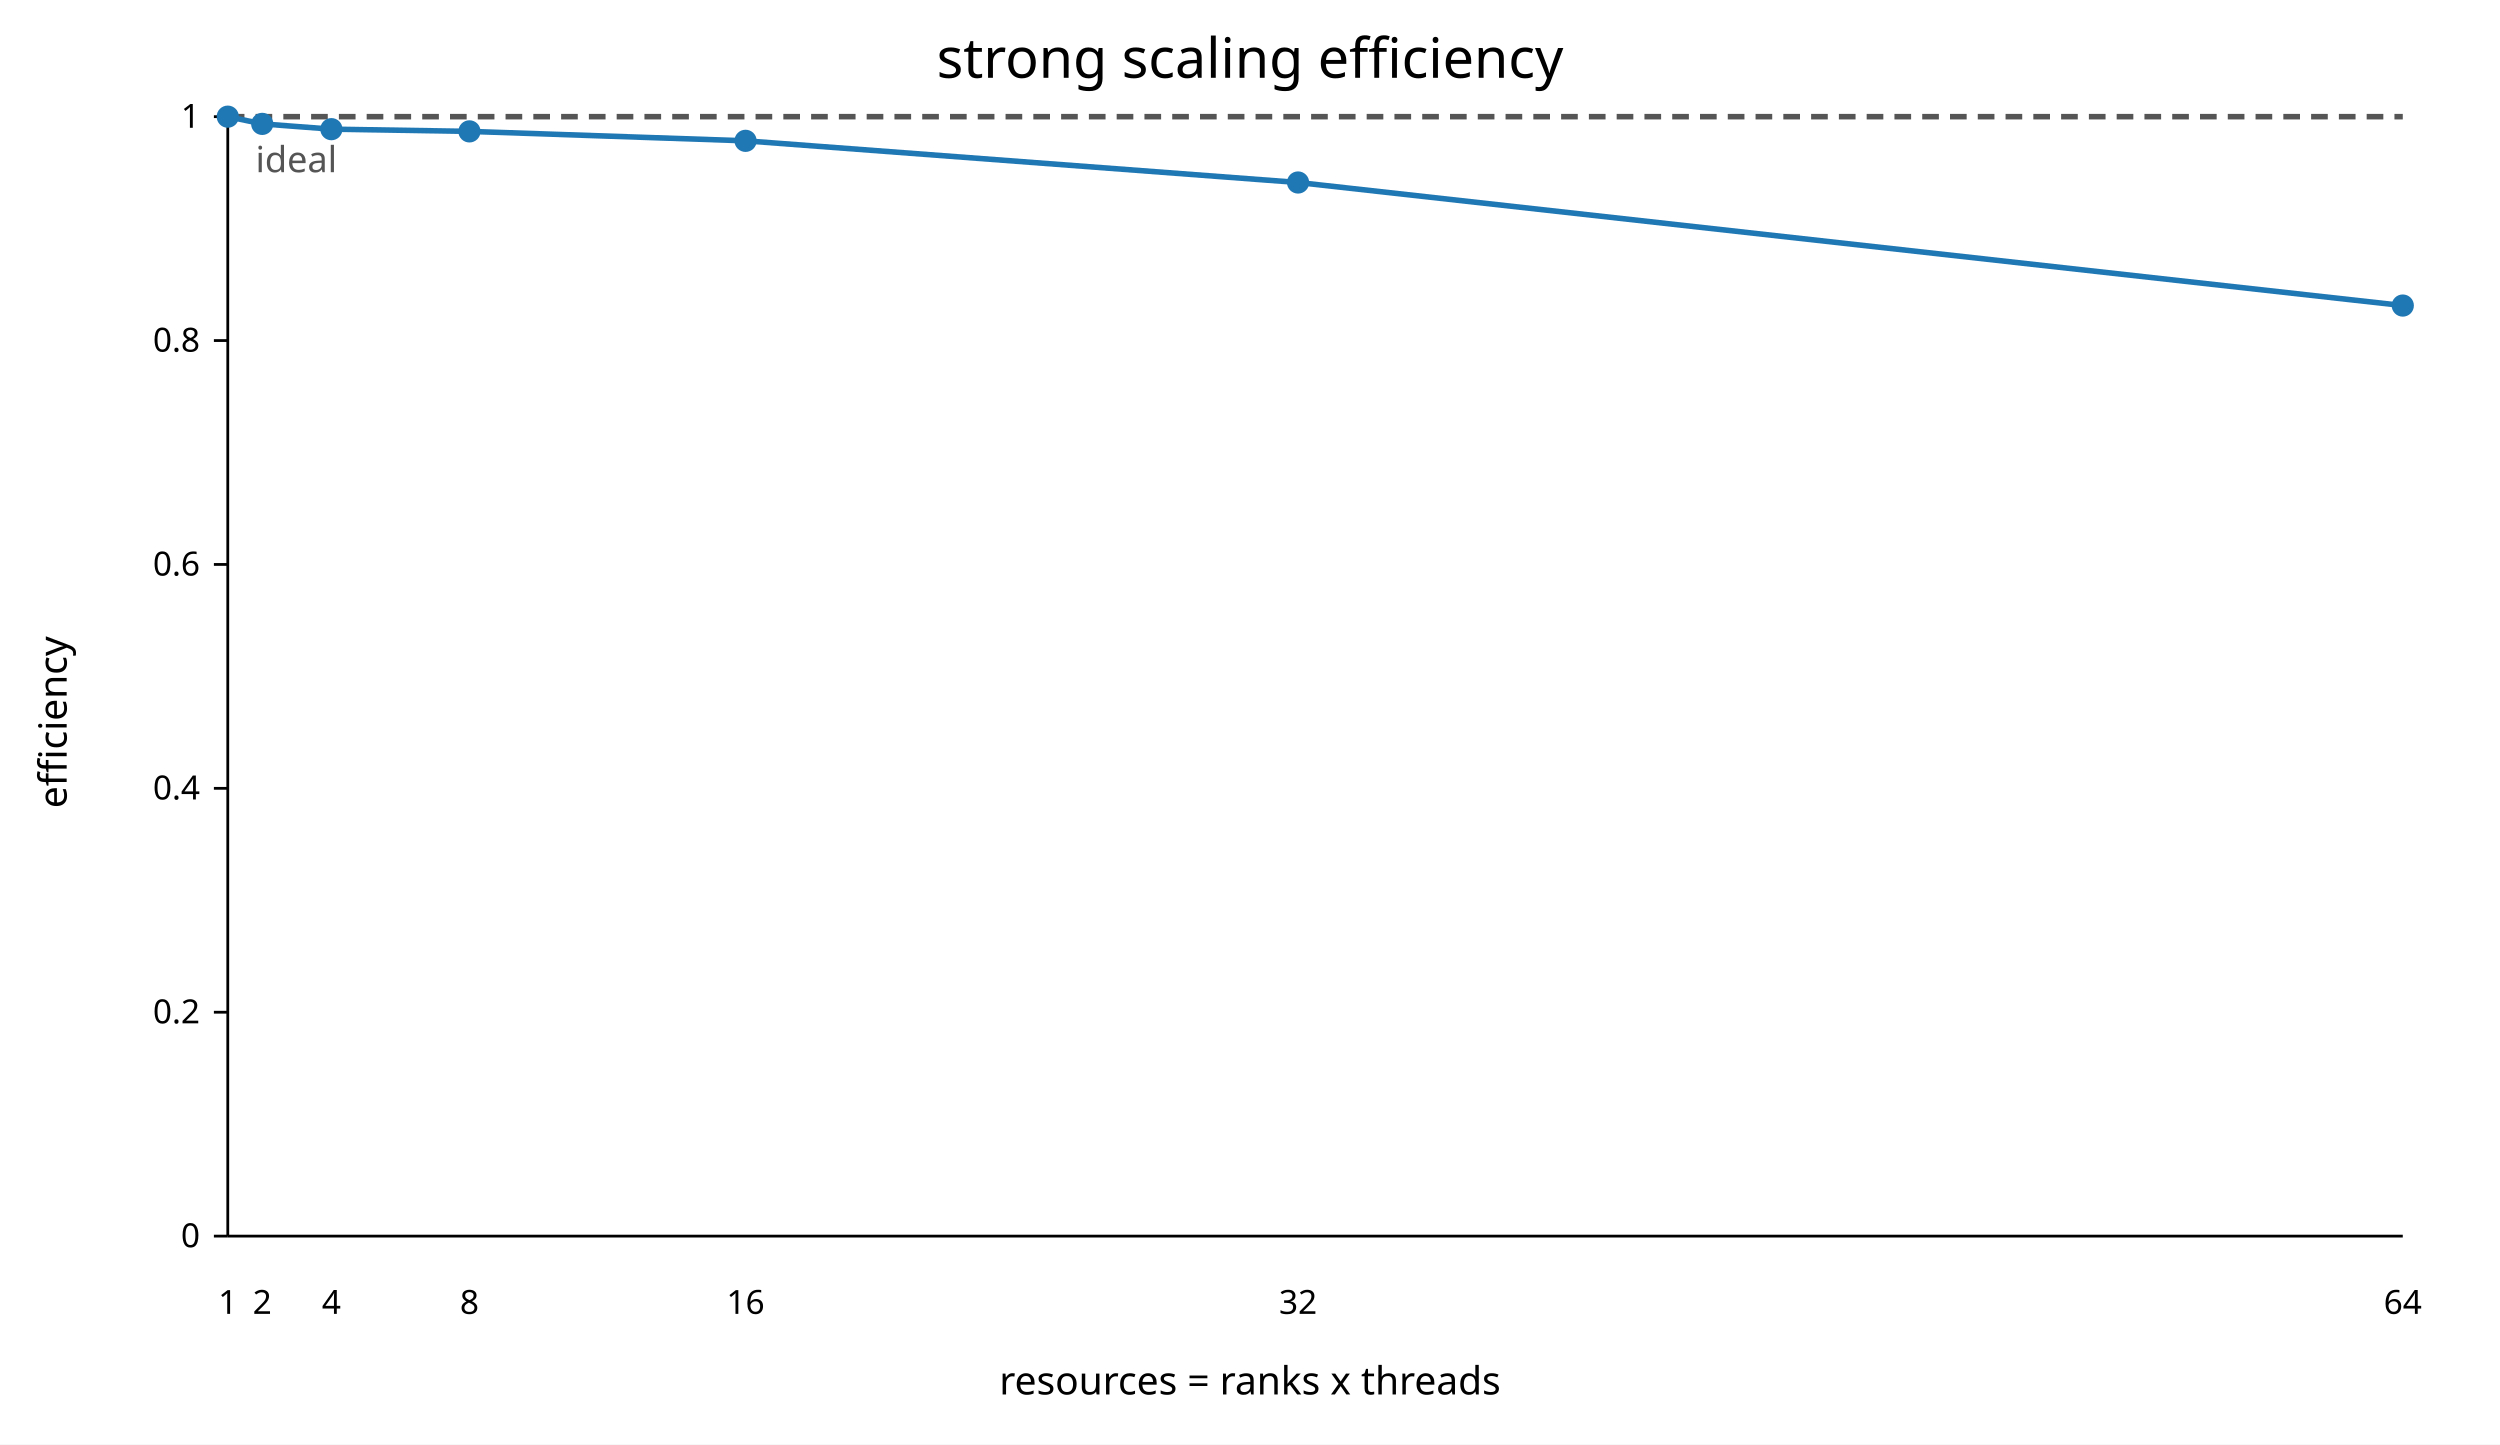
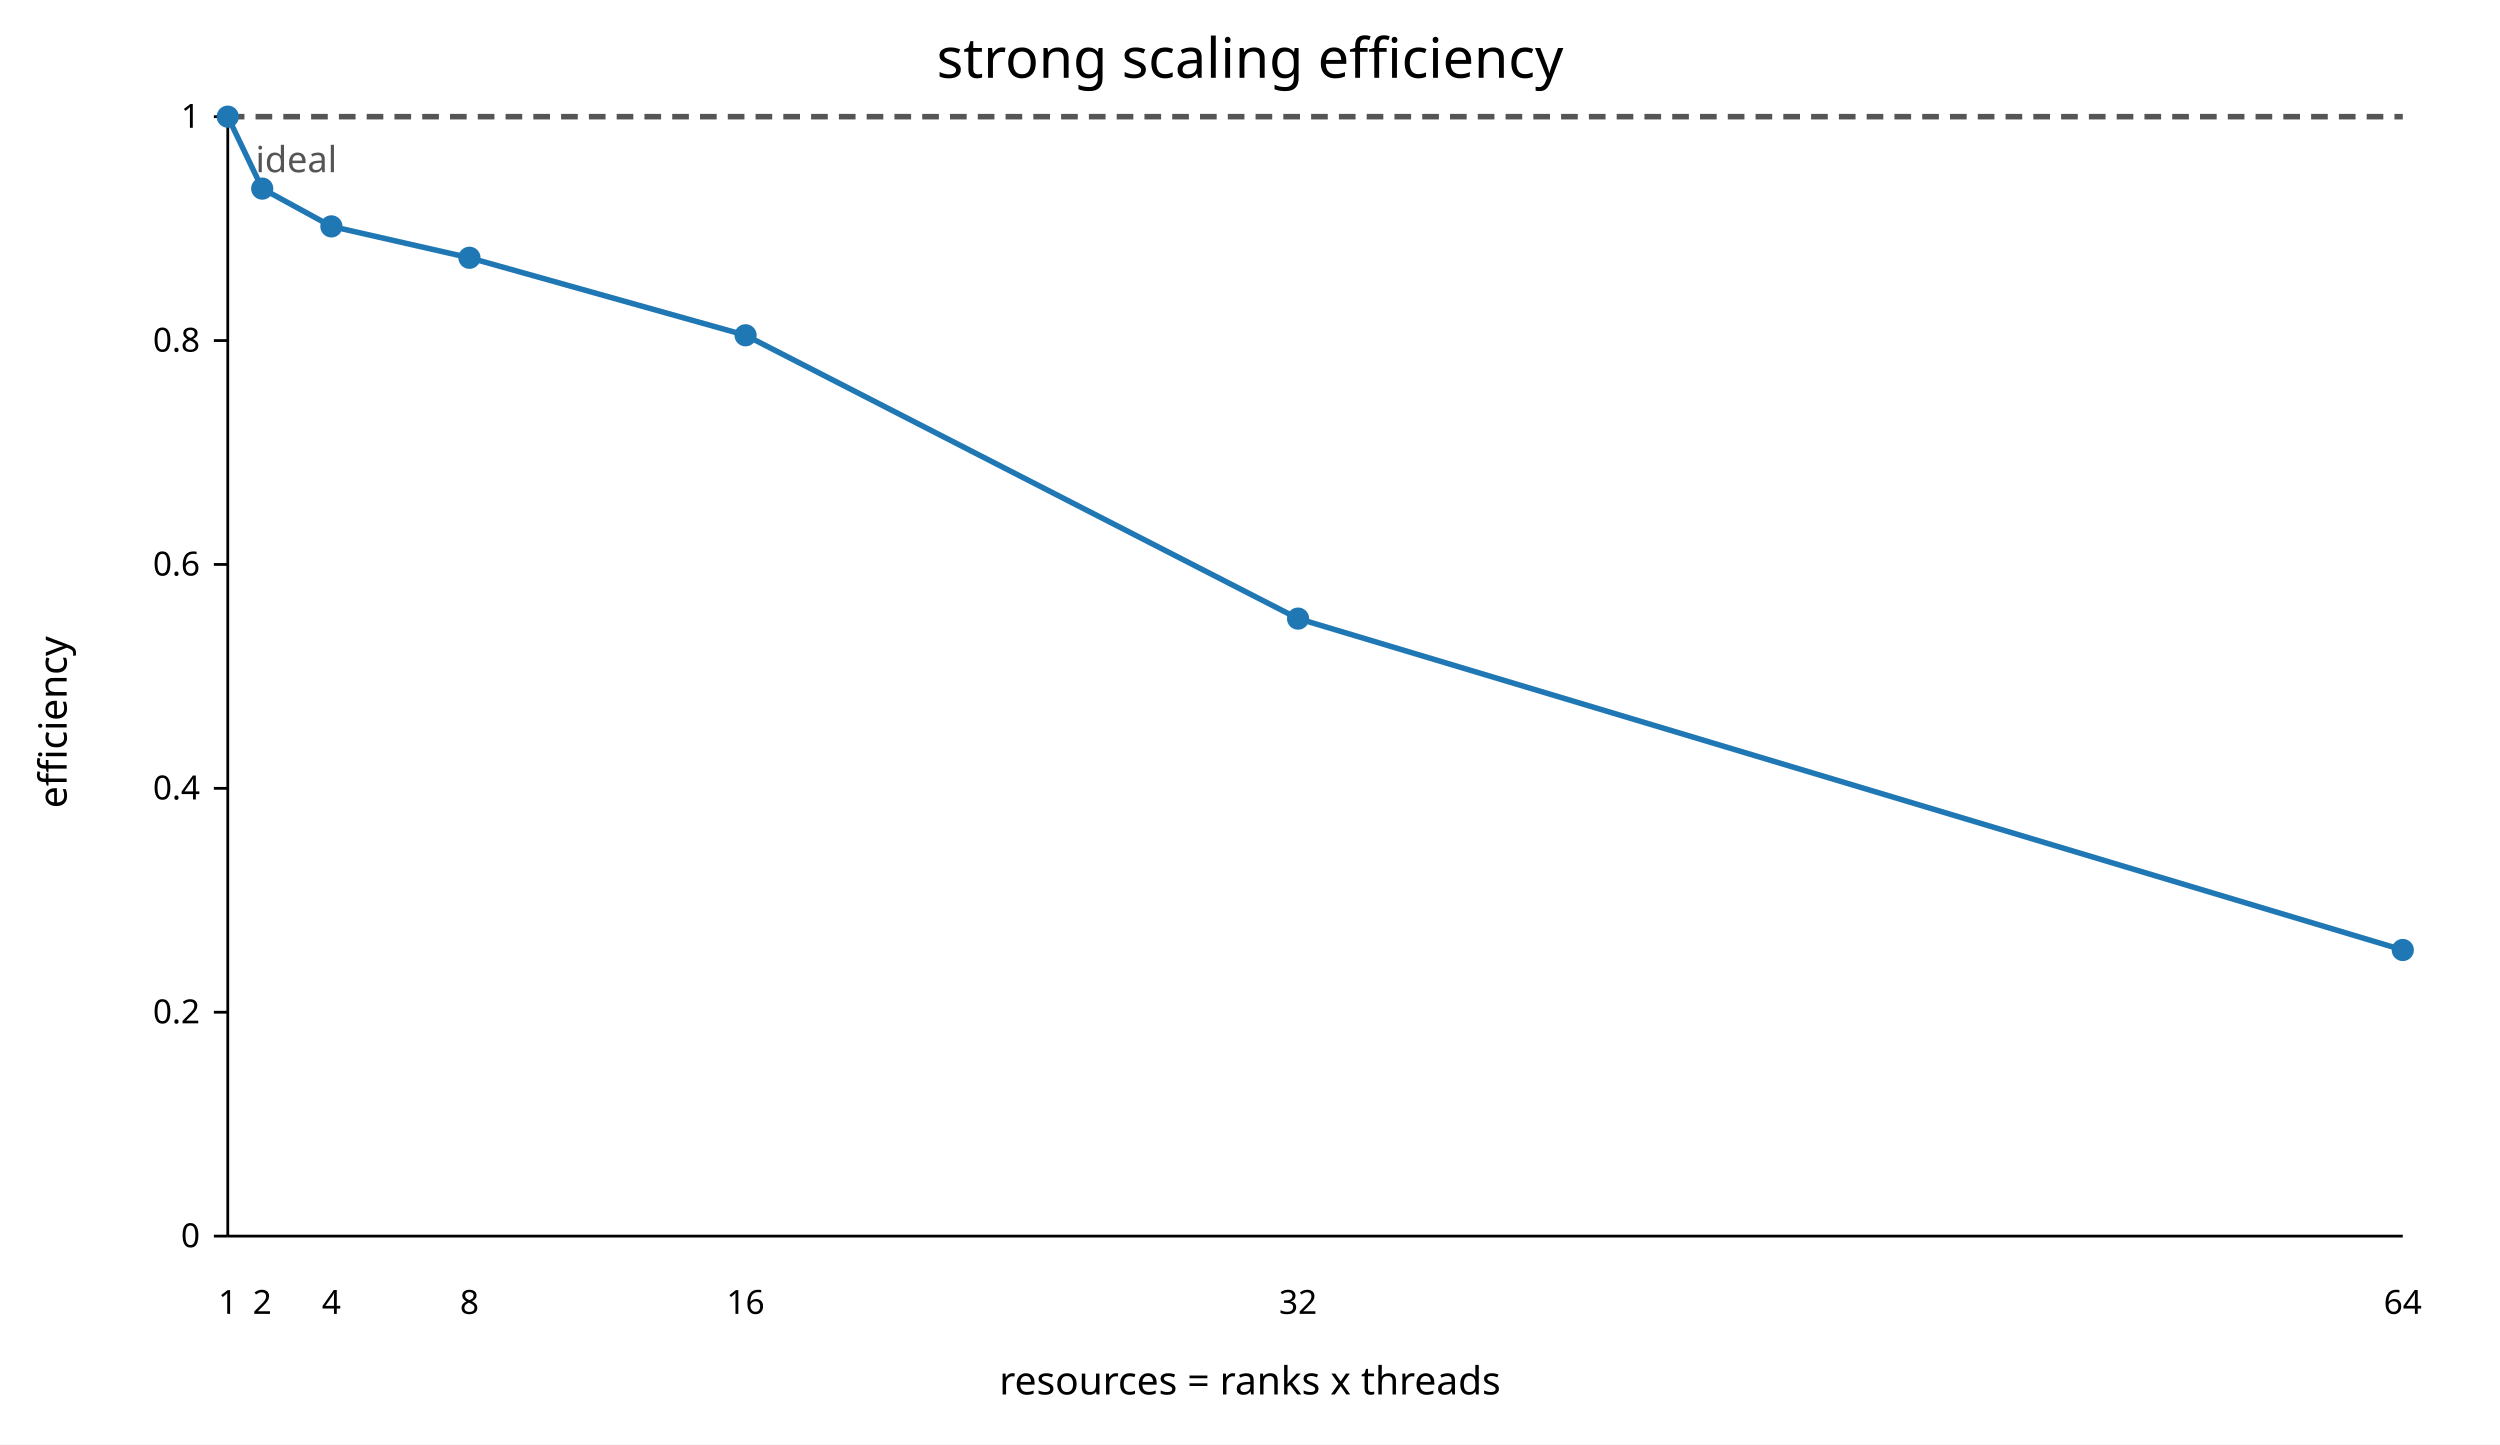
<svg xmlns="http://www.w3.org/2000/svg" width="900" height="520" viewBox="0 0 900 520">
  <rect width="100%" height="100%" fill="white" />
  <text x="450.0" y="28" text-anchor="middle" font-family="sans-serif" font-size="20">strong scaling efficiency</text>
  <line x1="82" y1="445" x2="865" y2="445" stroke="black" />
  <line x1="82" y1="42" x2="82" y2="445" stroke="black" />
  <text x="450.0" y="502" text-anchor="middle" font-family="sans-serif" font-size="14">resources = ranks x threads</text>
  <text transform="translate(24,260.0) rotate(-90)" text-anchor="middle" font-family="sans-serif" font-size="14">efficiency</text>
  <text x="82.0" y="473" text-anchor="middle" font-family="sans-serif" font-size="12">1</text>
  <text x="94.4" y="473" text-anchor="middle" font-family="sans-serif" font-size="12">2</text>
  <text x="119.3" y="473" text-anchor="middle" font-family="sans-serif" font-size="12">4</text>
  <text x="169.0" y="473" text-anchor="middle" font-family="sans-serif" font-size="12">8</text>
  <text x="268.4" y="473" text-anchor="middle" font-family="sans-serif" font-size="12">16</text>
  <text x="467.3" y="473" text-anchor="middle" font-family="sans-serif" font-size="12">32</text>
  <text x="865.0" y="473" text-anchor="middle" font-family="sans-serif" font-size="12">64</text>
  <line x1="77" y1="445.0" x2="82" y2="445.0" stroke="black" />
  <text x="72" y="449.0" text-anchor="end" font-family="sans-serif" font-size="12">0</text>
  <line x1="77" y1="364.4" x2="82" y2="364.4" stroke="black" />
  <text x="72" y="368.4" text-anchor="end" font-family="sans-serif" font-size="12">0.2</text>
  <line x1="77" y1="283.8" x2="82" y2="283.8" stroke="black" />
  <text x="72" y="287.8" text-anchor="end" font-family="sans-serif" font-size="12">0.4</text>
  <line x1="77" y1="203.2" x2="82" y2="203.2" stroke="black" />
  <text x="72" y="207.2" text-anchor="end" font-family="sans-serif" font-size="12">0.6</text>
  <line x1="77" y1="122.6" x2="82" y2="122.6" stroke="black" />
  <text x="72" y="126.6" text-anchor="end" font-family="sans-serif" font-size="12">0.8</text>
  <line x1="77" y1="42.0" x2="82" y2="42.0" stroke="black" />
  <text x="72" y="46.0" text-anchor="end" font-family="sans-serif" font-size="12">1</text>
  <line x1="82" y1="42.0" x2="865" y2="42.0" stroke="#555" stroke-width="2" stroke-dasharray="6,4" />
  <text x="92" y="62" font-family="sans-serif" font-size="13" fill="#555">ideal</text>
-   <polyline points="82.0,42.0 94.4,44.6 119.3,46.5 169.0,47.3 268.4,50.7 467.3,65.7 865.0,110.0" fill="none" stroke="#1f77b4" stroke-width="2" />
+   <polyline points="82.0,42.0 94.4,67.9 119.3,81.5 169.0,92.8 268.4,120.7 467.3,222.7 865.0,342.0" fill="none" stroke="#1f77b4" stroke-width="2" />
  <circle cx="82.0" cy="42.0" r="4" fill="#1f77b4" />
-   <circle cx="94.4" cy="44.6" r="4" fill="#1f77b4" />
-   <circle cx="119.3" cy="46.5" r="4" fill="#1f77b4" />
-   <circle cx="169.0" cy="47.3" r="4" fill="#1f77b4" />
-   <circle cx="268.4" cy="50.7" r="4" fill="#1f77b4" />
-   <circle cx="467.3" cy="65.7" r="4" fill="#1f77b4" />
-   <circle cx="865.0" cy="110.0" r="4" fill="#1f77b4" />
+   <circle cx="94.4" cy="67.9" r="4" fill="#1f77b4" />
+   <circle cx="119.3" cy="81.5" r="4" fill="#1f77b4" />
+   <circle cx="169.0" cy="92.8" r="4" fill="#1f77b4" />
+   <circle cx="268.4" cy="120.7" r="4" fill="#1f77b4" />
+   <circle cx="467.3" cy="222.7" r="4" fill="#1f77b4" />
+   <circle cx="865.0" cy="342.0" r="4" fill="#1f77b4" />
</svg>
